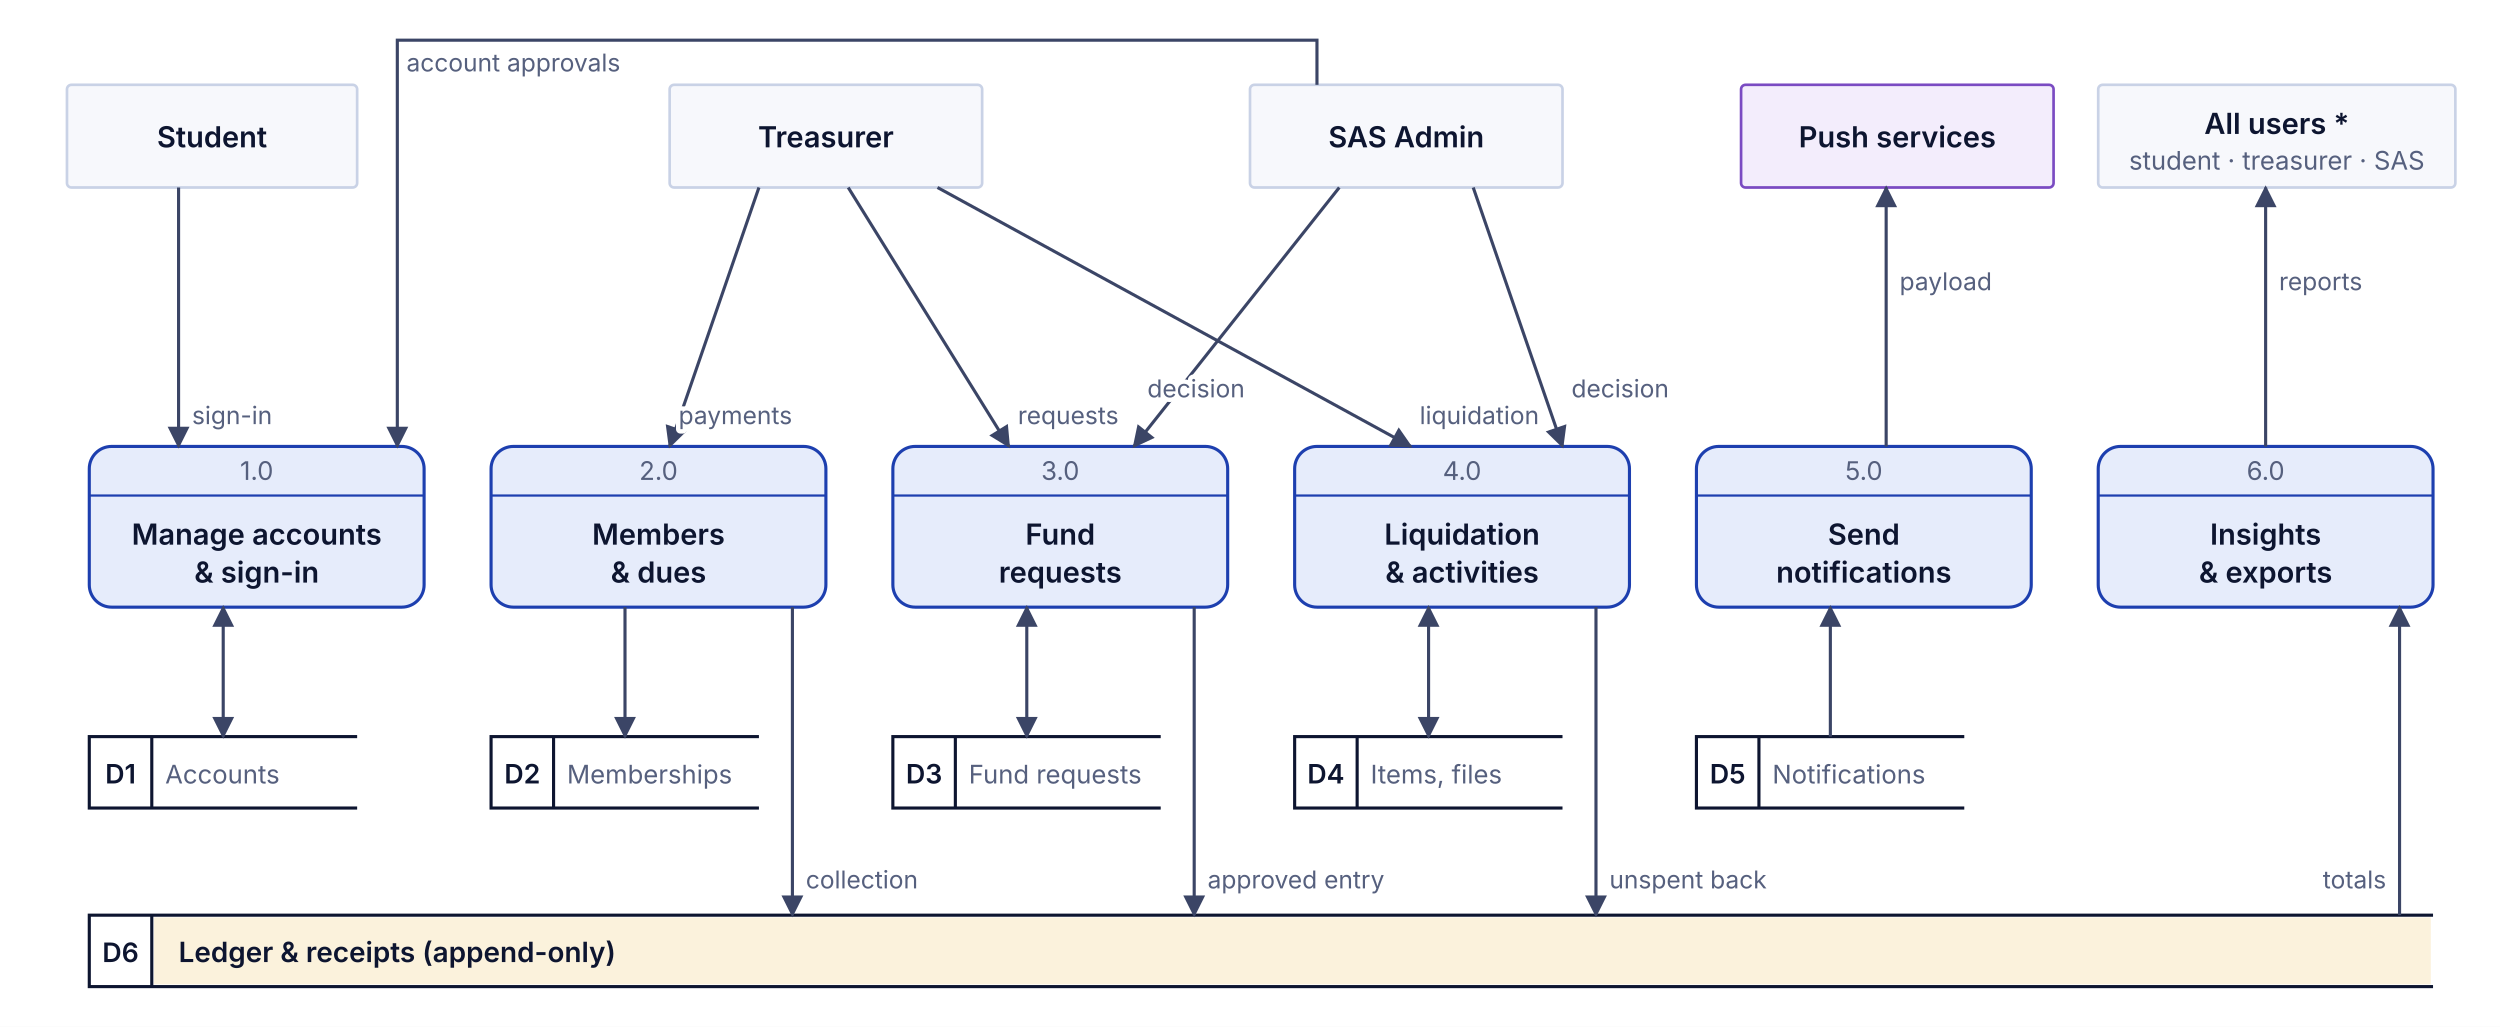
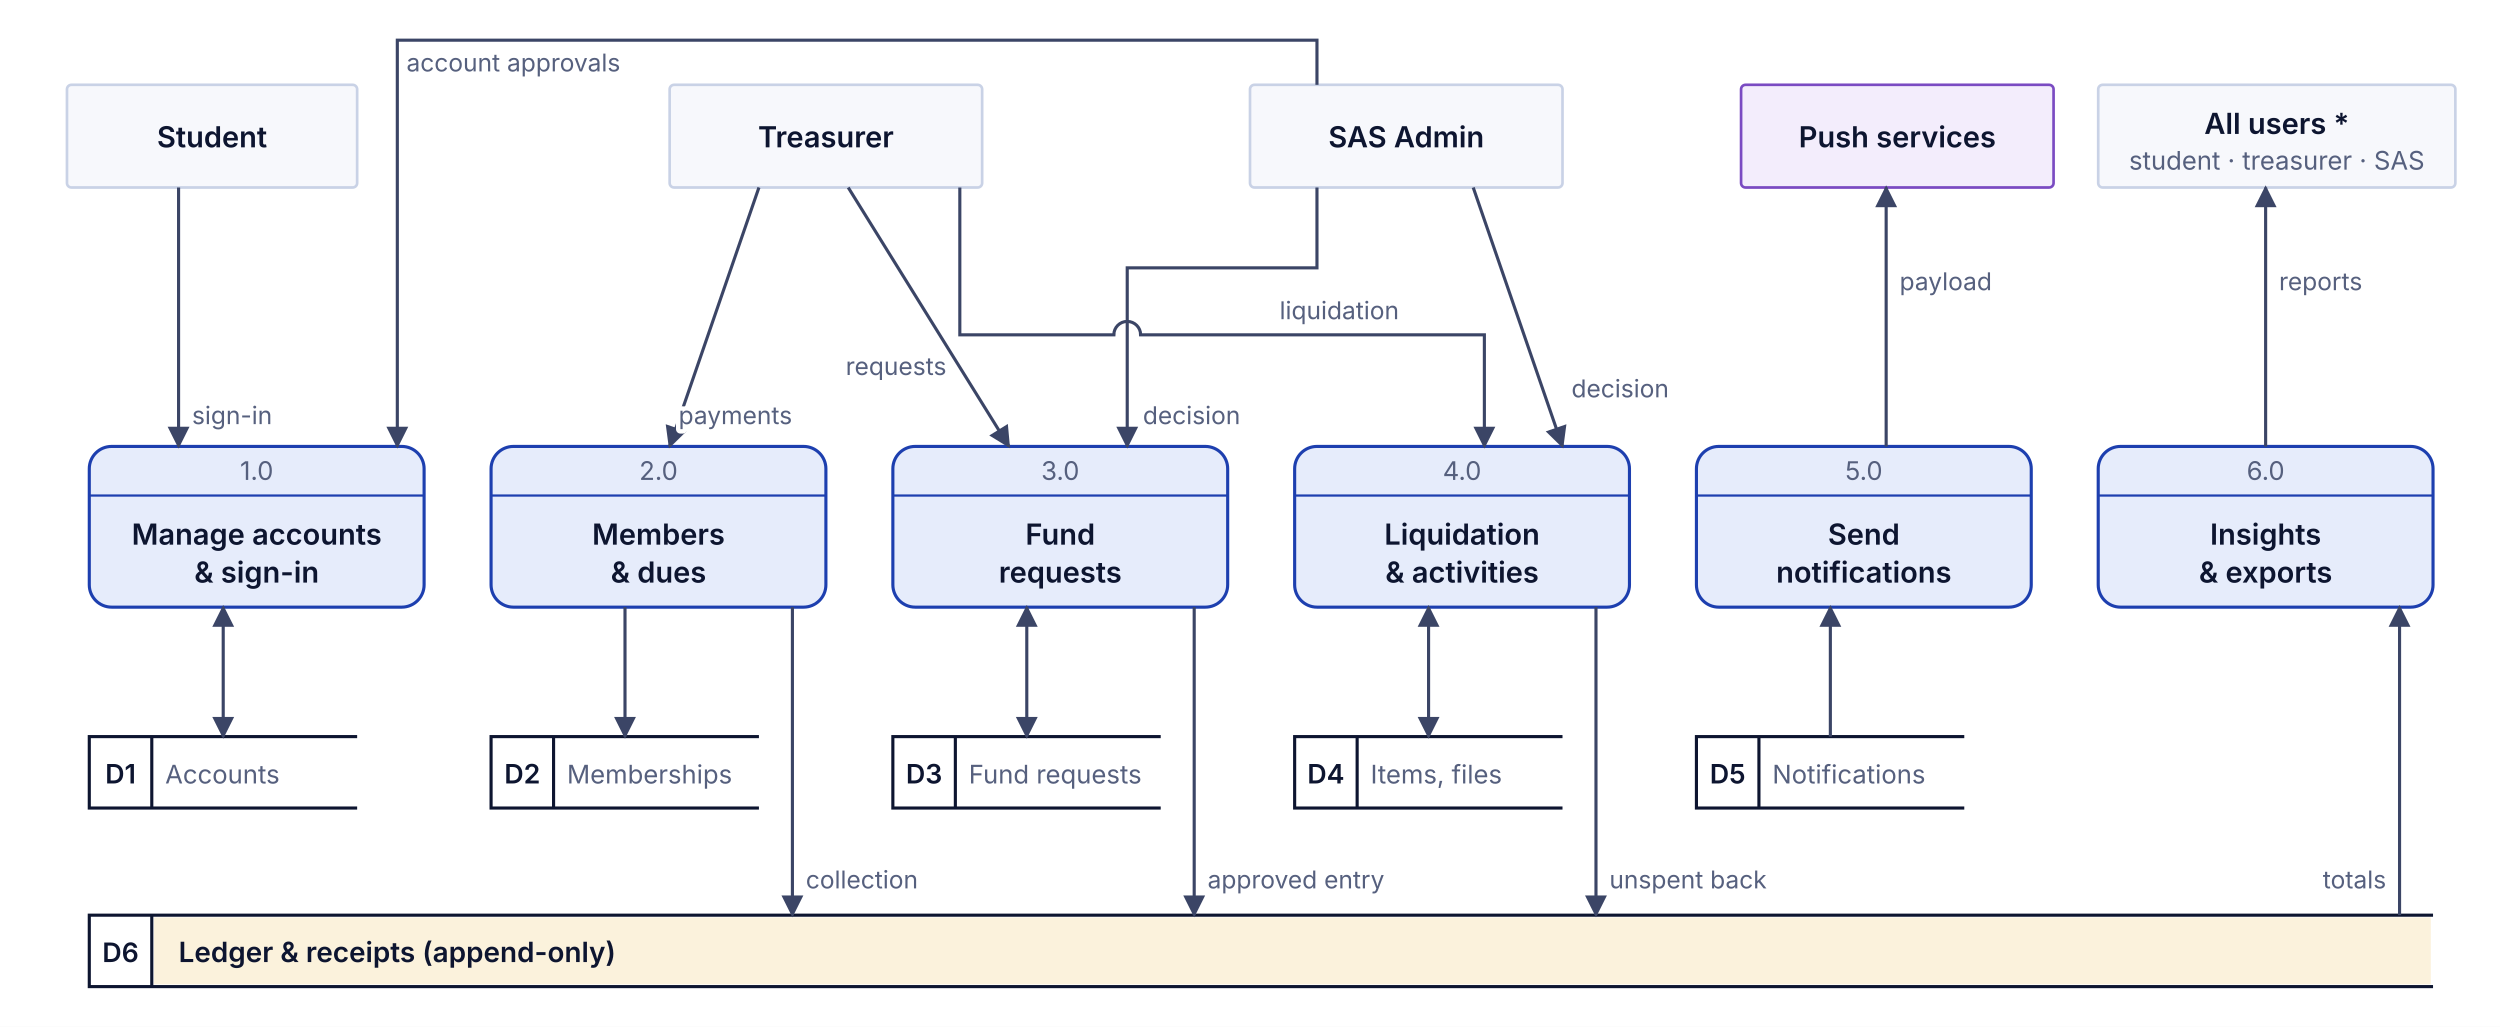
<svg xmlns="http://www.w3.org/2000/svg" viewBox="0 0 1120 460" role="img" aria-label="Level 1 data flow: six processes (accounts, members and dues, fund requests, liquidation, notifications, Insights and exports) between external entities on top and data stores below; the ledger store receives collections, approved entries and returned cash, and feeds reports." width="1120" height="460">
  <defs>
    <marker id="a5" viewBox="0 0 10 10" refX="9" refY="5" markerWidth="7" markerHeight="7" orient="auto-start-reverse">
      <path d="M0,0 L10,5 L0,10 z" fill="rgb(59, 69, 102)" fill-opacity="1" stroke="none" stroke-width="1px" stroke-dasharray="none" stroke-linejoin="miter" stroke-linecap="butt" stroke-opacity="1" opacity="1" font-size="15px" font-weight="400" />
    </marker>
  </defs>
  <rect x="0" y="0" width="1120" height="460" fill="#FFFFFF" />
  <rect x="30" y="38" width="130" height="46" rx="2" fill="rgb(247, 248, 252)" fill-opacity="1" stroke="rgb(201, 210, 230)" stroke-width="1.2px" stroke-dasharray="none" stroke-linejoin="miter" stroke-linecap="butt" stroke-opacity="1" opacity="1" font-size="15px" font-weight="400" />
  <text x="95" y="66" text-anchor="middle" fill="rgb(13, 21, 48)" fill-opacity="1" stroke="none" stroke-width="1px" stroke-dasharray="none" stroke-linejoin="miter" stroke-linecap="butt" stroke-opacity="1" opacity="1" font-size="13px" font-weight="600" font-family="Inter, Arial, Helvetica, sans-serif">Student</text>
  <rect x="300" y="38" width="140" height="46" rx="2" fill="rgb(247, 248, 252)" fill-opacity="1" stroke="rgb(201, 210, 230)" stroke-width="1.2px" stroke-dasharray="none" stroke-linejoin="miter" stroke-linecap="butt" stroke-opacity="1" opacity="1" font-size="15px" font-weight="400" />
  <text x="370" y="66" text-anchor="middle" fill="rgb(13, 21, 48)" fill-opacity="1" stroke="none" stroke-width="1px" stroke-dasharray="none" stroke-linejoin="miter" stroke-linecap="butt" stroke-opacity="1" opacity="1" font-size="13px" font-weight="600" font-family="Inter, Arial, Helvetica, sans-serif">Treasurer</text>
  <rect x="560" y="38" width="140" height="46" rx="2" fill="rgb(247, 248, 252)" fill-opacity="1" stroke="rgb(201, 210, 230)" stroke-width="1.2px" stroke-dasharray="none" stroke-linejoin="miter" stroke-linecap="butt" stroke-opacity="1" opacity="1" font-size="15px" font-weight="400" />
  <text x="630" y="66" text-anchor="middle" fill="rgb(13, 21, 48)" fill-opacity="1" stroke="none" stroke-width="1px" stroke-dasharray="none" stroke-linejoin="miter" stroke-linecap="butt" stroke-opacity="1" opacity="1" font-size="13px" font-weight="600" font-family="Inter, Arial, Helvetica, sans-serif">SAS Admin</text>
  <rect x="780" y="38" width="140" height="46" rx="2" fill="rgb(243, 237, 252)" fill-opacity="1" stroke="rgb(122, 75, 194)" stroke-width="1.2px" stroke-dasharray="none" stroke-linejoin="miter" stroke-linecap="butt" stroke-opacity="1" opacity="1" font-size="15px" font-weight="400" />
  <text x="850" y="66" text-anchor="middle" fill="rgb(13, 21, 48)" fill-opacity="1" stroke="none" stroke-width="1px" stroke-dasharray="none" stroke-linejoin="miter" stroke-linecap="butt" stroke-opacity="1" opacity="1" font-size="13px" font-weight="600" font-family="Inter, Arial, Helvetica, sans-serif">Push services</text>
  <rect x="940" y="38" width="160" height="46" rx="2" fill="rgb(247, 248, 252)" fill-opacity="1" stroke="rgb(201, 210, 230)" stroke-width="1.2px" stroke-dasharray="none" stroke-linejoin="miter" stroke-linecap="butt" stroke-opacity="1" opacity="1" font-size="15px" font-weight="400" />
  <text x="1020" y="60" text-anchor="middle" fill="rgb(13, 21, 48)" fill-opacity="1" stroke="none" stroke-width="1px" stroke-dasharray="none" stroke-linejoin="miter" stroke-linecap="butt" stroke-opacity="1" opacity="1" font-size="13px" font-weight="600" font-family="Inter, Arial, Helvetica, sans-serif">All users *</text>
  <text x="1020" y="76" text-anchor="middle" fill="rgb(86, 96, 126)" fill-opacity="1" stroke="none" stroke-width="1px" stroke-dasharray="none" stroke-linejoin="miter" stroke-linecap="butt" stroke-opacity="1" opacity="1" font-size="11.5px" font-weight="400" font-family="Inter, Arial, Helvetica, sans-serif">student · treasurer · SAS</text>
  <g>
    <rect x="40" y="200" width="150" height="72" rx="10" fill="rgb(230, 236, 251)" fill-opacity="1" stroke="rgb(29, 63, 175)" stroke-width="1.4px" stroke-dasharray="none" stroke-linejoin="miter" stroke-linecap="butt" stroke-opacity="1" opacity="1" font-size="15px" font-weight="400" />
    <line x1="40" y1="222" x2="190" y2="222" stroke="rgb(29, 63, 175)" fill="rgb(0, 0, 0)" fill-opacity="1" stroke-width="1px" stroke-dasharray="none" stroke-linejoin="miter" stroke-linecap="butt" stroke-opacity="1" opacity="1" font-size="15px" font-weight="400" />
    <text x="115" y="215" text-anchor="middle" fill="rgb(86, 96, 126)" fill-opacity="1" stroke="none" stroke-width="1px" stroke-dasharray="none" stroke-linejoin="miter" stroke-linecap="butt" stroke-opacity="1" opacity="1" font-size="11.5px" font-weight="400" font-family="Inter, Arial, Helvetica, sans-serif">1.0</text>
    <text x="115" y="244" text-anchor="middle" fill="rgb(13, 21, 48)" fill-opacity="1" stroke="none" stroke-width="1px" stroke-dasharray="none" stroke-linejoin="miter" stroke-linecap="butt" stroke-opacity="1" opacity="1" font-size="13px" font-weight="600" font-family="Inter, Arial, Helvetica, sans-serif">Manage accounts</text>
    <text x="115" y="261" text-anchor="middle" fill="rgb(13, 21, 48)" fill-opacity="1" stroke="none" stroke-width="1px" stroke-dasharray="none" stroke-linejoin="miter" stroke-linecap="butt" stroke-opacity="1" opacity="1" font-size="13px" font-weight="600" font-family="Inter, Arial, Helvetica, sans-serif">&amp; sign-in</text>
    <rect x="220" y="200" width="150" height="72" rx="10" fill="rgb(230, 236, 251)" fill-opacity="1" stroke="rgb(29, 63, 175)" stroke-width="1.4px" stroke-dasharray="none" stroke-linejoin="miter" stroke-linecap="butt" stroke-opacity="1" opacity="1" font-size="15px" font-weight="400" />
    <line x1="220" y1="222" x2="370" y2="222" stroke="rgb(29, 63, 175)" fill="rgb(0, 0, 0)" fill-opacity="1" stroke-width="1px" stroke-dasharray="none" stroke-linejoin="miter" stroke-linecap="butt" stroke-opacity="1" opacity="1" font-size="15px" font-weight="400" />
    <text x="295" y="215" text-anchor="middle" fill="rgb(86, 96, 126)" fill-opacity="1" stroke="none" stroke-width="1px" stroke-dasharray="none" stroke-linejoin="miter" stroke-linecap="butt" stroke-opacity="1" opacity="1" font-size="11.5px" font-weight="400" font-family="Inter, Arial, Helvetica, sans-serif">2.0</text>
    <text x="295" y="244" text-anchor="middle" fill="rgb(13, 21, 48)" fill-opacity="1" stroke="none" stroke-width="1px" stroke-dasharray="none" stroke-linejoin="miter" stroke-linecap="butt" stroke-opacity="1" opacity="1" font-size="13px" font-weight="600" font-family="Inter, Arial, Helvetica, sans-serif">Members</text>
    <text x="295" y="261" text-anchor="middle" fill="rgb(13, 21, 48)" fill-opacity="1" stroke="none" stroke-width="1px" stroke-dasharray="none" stroke-linejoin="miter" stroke-linecap="butt" stroke-opacity="1" opacity="1" font-size="13px" font-weight="600" font-family="Inter, Arial, Helvetica, sans-serif">&amp; dues</text>
    <rect x="400" y="200" width="150" height="72" rx="10" fill="rgb(230, 236, 251)" fill-opacity="1" stroke="rgb(29, 63, 175)" stroke-width="1.4px" stroke-dasharray="none" stroke-linejoin="miter" stroke-linecap="butt" stroke-opacity="1" opacity="1" font-size="15px" font-weight="400" />
    <line x1="400" y1="222" x2="550" y2="222" stroke="rgb(29, 63, 175)" fill="rgb(0, 0, 0)" fill-opacity="1" stroke-width="1px" stroke-dasharray="none" stroke-linejoin="miter" stroke-linecap="butt" stroke-opacity="1" opacity="1" font-size="15px" font-weight="400" />
    <text x="475" y="215" text-anchor="middle" fill="rgb(86, 96, 126)" fill-opacity="1" stroke="none" stroke-width="1px" stroke-dasharray="none" stroke-linejoin="miter" stroke-linecap="butt" stroke-opacity="1" opacity="1" font-size="11.5px" font-weight="400" font-family="Inter, Arial, Helvetica, sans-serif">3.0</text>
    <text x="475" y="244" text-anchor="middle" fill="rgb(13, 21, 48)" fill-opacity="1" stroke="none" stroke-width="1px" stroke-dasharray="none" stroke-linejoin="miter" stroke-linecap="butt" stroke-opacity="1" opacity="1" font-size="13px" font-weight="600" font-family="Inter, Arial, Helvetica, sans-serif">Fund</text>
    <text x="475" y="261" text-anchor="middle" fill="rgb(13, 21, 48)" fill-opacity="1" stroke="none" stroke-width="1px" stroke-dasharray="none" stroke-linejoin="miter" stroke-linecap="butt" stroke-opacity="1" opacity="1" font-size="13px" font-weight="600" font-family="Inter, Arial, Helvetica, sans-serif">requests</text>
    <rect x="580" y="200" width="150" height="72" rx="10" fill="rgb(230, 236, 251)" fill-opacity="1" stroke="rgb(29, 63, 175)" stroke-width="1.4px" stroke-dasharray="none" stroke-linejoin="miter" stroke-linecap="butt" stroke-opacity="1" opacity="1" font-size="15px" font-weight="400" />
    <line x1="580" y1="222" x2="730" y2="222" stroke="rgb(29, 63, 175)" fill="rgb(0, 0, 0)" fill-opacity="1" stroke-width="1px" stroke-dasharray="none" stroke-linejoin="miter" stroke-linecap="butt" stroke-opacity="1" opacity="1" font-size="15px" font-weight="400" />
    <text x="655" y="215" text-anchor="middle" fill="rgb(86, 96, 126)" fill-opacity="1" stroke="none" stroke-width="1px" stroke-dasharray="none" stroke-linejoin="miter" stroke-linecap="butt" stroke-opacity="1" opacity="1" font-size="11.5px" font-weight="400" font-family="Inter, Arial, Helvetica, sans-serif">4.0</text>
    <text x="655" y="244" text-anchor="middle" fill="rgb(13, 21, 48)" fill-opacity="1" stroke="none" stroke-width="1px" stroke-dasharray="none" stroke-linejoin="miter" stroke-linecap="butt" stroke-opacity="1" opacity="1" font-size="13px" font-weight="600" font-family="Inter, Arial, Helvetica, sans-serif">Liquidation</text>
    <text x="655" y="261" text-anchor="middle" fill="rgb(13, 21, 48)" fill-opacity="1" stroke="none" stroke-width="1px" stroke-dasharray="none" stroke-linejoin="miter" stroke-linecap="butt" stroke-opacity="1" opacity="1" font-size="13px" font-weight="600" font-family="Inter, Arial, Helvetica, sans-serif">&amp; activities</text>
    <rect x="760" y="200" width="150" height="72" rx="10" fill="rgb(230, 236, 251)" fill-opacity="1" stroke="rgb(29, 63, 175)" stroke-width="1.4px" stroke-dasharray="none" stroke-linejoin="miter" stroke-linecap="butt" stroke-opacity="1" opacity="1" font-size="15px" font-weight="400" />
    <line x1="760" y1="222" x2="910" y2="222" stroke="rgb(29, 63, 175)" fill="rgb(0, 0, 0)" fill-opacity="1" stroke-width="1px" stroke-dasharray="none" stroke-linejoin="miter" stroke-linecap="butt" stroke-opacity="1" opacity="1" font-size="15px" font-weight="400" />
    <text x="835" y="215" text-anchor="middle" fill="rgb(86, 96, 126)" fill-opacity="1" stroke="none" stroke-width="1px" stroke-dasharray="none" stroke-linejoin="miter" stroke-linecap="butt" stroke-opacity="1" opacity="1" font-size="11.5px" font-weight="400" font-family="Inter, Arial, Helvetica, sans-serif">5.0</text>
    <text x="835" y="244" text-anchor="middle" fill="rgb(13, 21, 48)" fill-opacity="1" stroke="none" stroke-width="1px" stroke-dasharray="none" stroke-linejoin="miter" stroke-linecap="butt" stroke-opacity="1" opacity="1" font-size="13px" font-weight="600" font-family="Inter, Arial, Helvetica, sans-serif">Send</text>
    <text x="835" y="261" text-anchor="middle" fill="rgb(13, 21, 48)" fill-opacity="1" stroke="none" stroke-width="1px" stroke-dasharray="none" stroke-linejoin="miter" stroke-linecap="butt" stroke-opacity="1" opacity="1" font-size="13px" font-weight="600" font-family="Inter, Arial, Helvetica, sans-serif">notifications</text>
    <rect x="940" y="200" width="150" height="72" rx="10" fill="rgb(230, 236, 251)" fill-opacity="1" stroke="rgb(29, 63, 175)" stroke-width="1.4px" stroke-dasharray="none" stroke-linejoin="miter" stroke-linecap="butt" stroke-opacity="1" opacity="1" font-size="15px" font-weight="400" />
    <line x1="940" y1="222" x2="1090" y2="222" stroke="rgb(29, 63, 175)" fill="rgb(0, 0, 0)" fill-opacity="1" stroke-width="1px" stroke-dasharray="none" stroke-linejoin="miter" stroke-linecap="butt" stroke-opacity="1" opacity="1" font-size="15px" font-weight="400" />
    <text x="1015" y="215" text-anchor="middle" fill="rgb(86, 96, 126)" fill-opacity="1" stroke="none" stroke-width="1px" stroke-dasharray="none" stroke-linejoin="miter" stroke-linecap="butt" stroke-opacity="1" opacity="1" font-size="11.5px" font-weight="400" font-family="Inter, Arial, Helvetica, sans-serif">6.0</text>
    <text x="1015" y="244" text-anchor="middle" fill="rgb(13, 21, 48)" fill-opacity="1" stroke="none" stroke-width="1px" stroke-dasharray="none" stroke-linejoin="miter" stroke-linecap="butt" stroke-opacity="1" opacity="1" font-size="13px" font-weight="600" font-family="Inter, Arial, Helvetica, sans-serif">Insights</text>
    <text x="1015" y="261" text-anchor="middle" fill="rgb(13, 21, 48)" fill-opacity="1" stroke="none" stroke-width="1px" stroke-dasharray="none" stroke-linejoin="miter" stroke-linecap="butt" stroke-opacity="1" opacity="1" font-size="13px" font-weight="600" font-family="Inter, Arial, Helvetica, sans-serif">&amp; exports</text>
  </g>
  <line x1="80" y1="84" x2="80" y2="200" marker-end="url(#a5)" fill="none" fill-opacity="1" stroke="rgb(59, 69, 102)" stroke-width="1.4px" stroke-dasharray="none" stroke-linejoin="miter" stroke-linecap="butt" stroke-opacity="1" opacity="1" font-size="15px" font-weight="400" />
  <text x="86" y="190" fill="rgb(86, 96, 126)" fill-opacity="1" stroke="rgb(255, 255, 255)" stroke-width="4px" stroke-dasharray="none" stroke-linejoin="round" stroke-linecap="butt" stroke-opacity="1" opacity="1" font-size="11px" font-weight="400" paint-order="stroke" font-family="Inter, Arial, Helvetica, sans-serif">sign-in</text>
  <path d="M590,38 V18 H178 V200" marker-end="url(#a5)" fill="none" fill-opacity="1" stroke="rgb(59, 69, 102)" stroke-width="1.4px" stroke-dasharray="none" stroke-linejoin="miter" stroke-linecap="butt" stroke-opacity="1" opacity="1" font-size="15px" font-weight="400" />
  <text x="230" y="32" text-anchor="middle" fill="rgb(86, 96, 126)" fill-opacity="1" stroke="rgb(255, 255, 255)" stroke-width="4px" stroke-dasharray="none" stroke-linejoin="round" stroke-linecap="butt" stroke-opacity="1" opacity="1" font-size="11px" font-weight="400" paint-order="stroke" font-family="Inter, Arial, Helvetica, sans-serif">account approvals</text>
  <line x1="340" y1="84" x2="300" y2="200" marker-end="url(#a5)" fill="none" fill-opacity="1" stroke="rgb(59, 69, 102)" stroke-width="1.4px" stroke-dasharray="none" stroke-linejoin="miter" stroke-linecap="butt" stroke-opacity="1" opacity="1" font-size="15px" font-weight="400" />
  <text x="304" y="190" fill="rgb(86, 96, 126)" fill-opacity="1" stroke="rgb(255, 255, 255)" stroke-width="4px" stroke-dasharray="none" stroke-linejoin="round" stroke-linecap="butt" stroke-opacity="1" opacity="1" font-size="11px" font-weight="400" paint-order="stroke" font-family="Inter, Arial, Helvetica, sans-serif">payments</text>
  <line x1="380" y1="84" x2="452" y2="200" marker-end="url(#a5)" fill="none" fill-opacity="1" stroke="rgb(59, 69, 102)" stroke-width="1.4px" stroke-dasharray="none" stroke-linejoin="miter" stroke-linecap="butt" stroke-opacity="1" opacity="1" font-size="15px" font-weight="400" />
-   <text x="456" y="190" fill="rgb(86, 96, 126)" fill-opacity="1" stroke="rgb(255, 255, 255)" stroke-width="4px" stroke-dasharray="none" stroke-linejoin="round" stroke-linecap="butt" stroke-opacity="1" opacity="1" font-size="11px" font-weight="400" paint-order="stroke" font-family="Inter, Arial, Helvetica, sans-serif">requests</text>
-   <line x1="420" y1="84" x2="632" y2="200" marker-end="url(#a5)" fill="none" fill-opacity="1" stroke="rgb(59, 69, 102)" stroke-width="1.4px" stroke-dasharray="none" stroke-linejoin="miter" stroke-linecap="butt" stroke-opacity="1" opacity="1" font-size="15px" font-weight="400" />
-   <text x="636" y="190" fill="rgb(86, 96, 126)" fill-opacity="1" stroke="rgb(255, 255, 255)" stroke-width="4px" stroke-dasharray="none" stroke-linejoin="round" stroke-linecap="butt" stroke-opacity="1" opacity="1" font-size="11px" font-weight="400" paint-order="stroke" font-family="Inter, Arial, Helvetica, sans-serif">liquidation</text>
-   <line x1="600" y1="84" x2="508" y2="200" marker-end="url(#a5)" fill="none" fill-opacity="1" stroke="rgb(59, 69, 102)" stroke-width="1.4px" stroke-dasharray="none" stroke-linejoin="miter" stroke-linecap="butt" stroke-opacity="1" opacity="1" font-size="15px" font-weight="400" />
-   <text x="514" y="178" fill="rgb(86, 96, 126)" fill-opacity="1" stroke="rgb(255, 255, 255)" stroke-width="4px" stroke-dasharray="none" stroke-linejoin="round" stroke-linecap="butt" stroke-opacity="1" opacity="1" font-size="11px" font-weight="400" paint-order="stroke" font-family="Inter, Arial, Helvetica, sans-serif">decision</text>
+   <text x="424" y="168" text-anchor="end" fill="rgb(86, 96, 126)" fill-opacity="1" stroke="rgb(255, 255, 255)" stroke-width="4px" stroke-dasharray="none" stroke-linejoin="round" stroke-linecap="butt" stroke-opacity="1" opacity="1" font-size="11px" font-weight="400" paint-order="stroke" font-family="Inter, Arial, Helvetica, sans-serif">requests</text>
+   <path d="M430,84 V150 H499 A6,6 0 0 1 511,150 H665 V200" marker-end="url(#a5)" fill="none" fill-opacity="1" stroke="rgb(59, 69, 102)" stroke-width="1.4px" stroke-dasharray="none" stroke-linejoin="miter" stroke-linecap="butt" stroke-opacity="1" opacity="1" font-size="15px" font-weight="400" />
+   <text x="600" y="143" text-anchor="middle" fill="rgb(86, 96, 126)" fill-opacity="1" stroke="rgb(255, 255, 255)" stroke-width="4px" stroke-dasharray="none" stroke-linejoin="round" stroke-linecap="butt" stroke-opacity="1" opacity="1" font-size="11px" font-weight="400" paint-order="stroke" font-family="Inter, Arial, Helvetica, sans-serif">liquidation</text>
+   <path d="M590,84 V120 H505 V200" marker-end="url(#a5)" fill="none" fill-opacity="1" stroke="rgb(59, 69, 102)" stroke-width="1.4px" stroke-dasharray="none" stroke-linejoin="miter" stroke-linecap="butt" stroke-opacity="1" opacity="1" font-size="15px" font-weight="400" />
+   <text x="512" y="190" fill="rgb(86, 96, 126)" fill-opacity="1" stroke="rgb(255, 255, 255)" stroke-width="4px" stroke-dasharray="none" stroke-linejoin="round" stroke-linecap="butt" stroke-opacity="1" opacity="1" font-size="11px" font-weight="400" paint-order="stroke" font-family="Inter, Arial, Helvetica, sans-serif">decision</text>
  <line x1="660" y1="84" x2="700" y2="200" marker-end="url(#a5)" fill="none" fill-opacity="1" stroke="rgb(59, 69, 102)" stroke-width="1.4px" stroke-dasharray="none" stroke-linejoin="miter" stroke-linecap="butt" stroke-opacity="1" opacity="1" font-size="15px" font-weight="400" />
  <text x="704" y="178" fill="rgb(86, 96, 126)" fill-opacity="1" stroke="rgb(255, 255, 255)" stroke-width="4px" stroke-dasharray="none" stroke-linejoin="round" stroke-linecap="butt" stroke-opacity="1" opacity="1" font-size="11px" font-weight="400" paint-order="stroke" font-family="Inter, Arial, Helvetica, sans-serif">decision</text>
  <line x1="845" y1="200" x2="845" y2="84" marker-end="url(#a5)" fill="none" fill-opacity="1" stroke="rgb(59, 69, 102)" stroke-width="1.4px" stroke-dasharray="none" stroke-linejoin="miter" stroke-linecap="butt" stroke-opacity="1" opacity="1" font-size="15px" font-weight="400" />
  <text x="851" y="130" fill="rgb(86, 96, 126)" fill-opacity="1" stroke="rgb(255, 255, 255)" stroke-width="4px" stroke-dasharray="none" stroke-linejoin="round" stroke-linecap="butt" stroke-opacity="1" opacity="1" font-size="11px" font-weight="400" paint-order="stroke" font-family="Inter, Arial, Helvetica, sans-serif">payload</text>
  <line x1="1015" y1="200" x2="1015" y2="84" marker-end="url(#a5)" fill="none" fill-opacity="1" stroke="rgb(59, 69, 102)" stroke-width="1.4px" stroke-dasharray="none" stroke-linejoin="miter" stroke-linecap="butt" stroke-opacity="1" opacity="1" font-size="15px" font-weight="400" />
  <text x="1021" y="130" fill="rgb(86, 96, 126)" fill-opacity="1" stroke="rgb(255, 255, 255)" stroke-width="4px" stroke-dasharray="none" stroke-linejoin="round" stroke-linecap="butt" stroke-opacity="1" opacity="1" font-size="11px" font-weight="400" paint-order="stroke" font-family="Inter, Arial, Helvetica, sans-serif">reports</text>
  <g>
    <path d="M160,330 H40 V362 H160 M68,330 V362" fill="none" fill-opacity="1" stroke="rgb(13, 21, 48)" stroke-width="1.4px" stroke-dasharray="none" stroke-linejoin="miter" stroke-linecap="butt" stroke-opacity="1" opacity="1" font-size="15px" font-weight="400" />
    <text x="54" y="351" text-anchor="middle" fill="rgb(13, 21, 48)" fill-opacity="1" stroke="none" stroke-width="1px" stroke-dasharray="none" stroke-linejoin="miter" stroke-linecap="butt" stroke-opacity="1" opacity="1" font-size="12px" font-weight="600" font-family="Inter, Arial, Helvetica, sans-serif">D1</text>
    <text x="74" y="351" fill="rgb(86, 96, 126)" fill-opacity="1" stroke="none" stroke-width="1px" stroke-dasharray="none" stroke-linejoin="miter" stroke-linecap="butt" stroke-opacity="1" opacity="1" font-size="11.5px" font-weight="400" font-family="Inter, Arial, Helvetica, sans-serif">Accounts</text>
    <path d="M340,330 H220 V362 H340 M248,330 V362" fill="none" fill-opacity="1" stroke="rgb(13, 21, 48)" stroke-width="1.4px" stroke-dasharray="none" stroke-linejoin="miter" stroke-linecap="butt" stroke-opacity="1" opacity="1" font-size="15px" font-weight="400" />
    <text x="234" y="351" text-anchor="middle" fill="rgb(13, 21, 48)" fill-opacity="1" stroke="none" stroke-width="1px" stroke-dasharray="none" stroke-linejoin="miter" stroke-linecap="butt" stroke-opacity="1" opacity="1" font-size="12px" font-weight="600" font-family="Inter, Arial, Helvetica, sans-serif">D2</text>
    <text x="254" y="351" fill="rgb(86, 96, 126)" fill-opacity="1" stroke="none" stroke-width="1px" stroke-dasharray="none" stroke-linejoin="miter" stroke-linecap="butt" stroke-opacity="1" opacity="1" font-size="11.5px" font-weight="400" font-family="Inter, Arial, Helvetica, sans-serif">Memberships</text>
    <path d="M520,330 H400 V362 H520 M428,330 V362" fill="none" fill-opacity="1" stroke="rgb(13, 21, 48)" stroke-width="1.4px" stroke-dasharray="none" stroke-linejoin="miter" stroke-linecap="butt" stroke-opacity="1" opacity="1" font-size="15px" font-weight="400" />
    <text x="414" y="351" text-anchor="middle" fill="rgb(13, 21, 48)" fill-opacity="1" stroke="none" stroke-width="1px" stroke-dasharray="none" stroke-linejoin="miter" stroke-linecap="butt" stroke-opacity="1" opacity="1" font-size="12px" font-weight="600" font-family="Inter, Arial, Helvetica, sans-serif">D3</text>
    <text x="434" y="351" fill="rgb(86, 96, 126)" fill-opacity="1" stroke="none" stroke-width="1px" stroke-dasharray="none" stroke-linejoin="miter" stroke-linecap="butt" stroke-opacity="1" opacity="1" font-size="11.5px" font-weight="400" font-family="Inter, Arial, Helvetica, sans-serif">Fund requests</text>
    <path d="M700,330 H580 V362 H700 M608,330 V362" fill="none" fill-opacity="1" stroke="rgb(13, 21, 48)" stroke-width="1.4px" stroke-dasharray="none" stroke-linejoin="miter" stroke-linecap="butt" stroke-opacity="1" opacity="1" font-size="15px" font-weight="400" />
    <text x="594" y="351" text-anchor="middle" fill="rgb(13, 21, 48)" fill-opacity="1" stroke="none" stroke-width="1px" stroke-dasharray="none" stroke-linejoin="miter" stroke-linecap="butt" stroke-opacity="1" opacity="1" font-size="12px" font-weight="600" font-family="Inter, Arial, Helvetica, sans-serif">D4</text>
    <text x="614" y="351" fill="rgb(86, 96, 126)" fill-opacity="1" stroke="none" stroke-width="1px" stroke-dasharray="none" stroke-linejoin="miter" stroke-linecap="butt" stroke-opacity="1" opacity="1" font-size="11.5px" font-weight="400" font-family="Inter, Arial, Helvetica, sans-serif">Items, files</text>
    <path d="M880,330 H760 V362 H880 M788,330 V362" fill="none" fill-opacity="1" stroke="rgb(13, 21, 48)" stroke-width="1.4px" stroke-dasharray="none" stroke-linejoin="miter" stroke-linecap="butt" stroke-opacity="1" opacity="1" font-size="15px" font-weight="400" />
    <text x="774" y="351" text-anchor="middle" fill="rgb(13, 21, 48)" fill-opacity="1" stroke="none" stroke-width="1px" stroke-dasharray="none" stroke-linejoin="miter" stroke-linecap="butt" stroke-opacity="1" opacity="1" font-size="12px" font-weight="600" font-family="Inter, Arial, Helvetica, sans-serif">D5</text>
    <text x="794" y="351" fill="rgb(86, 96, 126)" fill-opacity="1" stroke="none" stroke-width="1px" stroke-dasharray="none" stroke-linejoin="miter" stroke-linecap="butt" stroke-opacity="1" opacity="1" font-size="11.5px" font-weight="400" font-family="Inter, Arial, Helvetica, sans-serif">Notifications</text>
  </g>
  <line x1="100" y1="272" x2="100" y2="330" marker-start="url(#a5)" marker-end="url(#a5)" fill="none" fill-opacity="1" stroke="rgb(59, 69, 102)" stroke-width="1.4px" stroke-dasharray="none" stroke-linejoin="miter" stroke-linecap="butt" stroke-opacity="1" opacity="1" font-size="15px" font-weight="400" />
  <line x1="280" y1="272" x2="280" y2="330" marker-end="url(#a5)" fill="none" fill-opacity="1" stroke="rgb(59, 69, 102)" stroke-width="1.4px" stroke-dasharray="none" stroke-linejoin="miter" stroke-linecap="butt" stroke-opacity="1" opacity="1" font-size="15px" font-weight="400" />
  <line x1="460" y1="272" x2="460" y2="330" marker-start="url(#a5)" marker-end="url(#a5)" fill="none" fill-opacity="1" stroke="rgb(59, 69, 102)" stroke-width="1.4px" stroke-dasharray="none" stroke-linejoin="miter" stroke-linecap="butt" stroke-opacity="1" opacity="1" font-size="15px" font-weight="400" />
  <line x1="640" y1="272" x2="640" y2="330" marker-start="url(#a5)" marker-end="url(#a5)" fill="none" fill-opacity="1" stroke="rgb(59, 69, 102)" stroke-width="1.4px" stroke-dasharray="none" stroke-linejoin="miter" stroke-linecap="butt" stroke-opacity="1" opacity="1" font-size="15px" font-weight="400" />
  <line x1="820" y1="330" x2="820" y2="272" marker-end="url(#a5)" fill="none" fill-opacity="1" stroke="rgb(59, 69, 102)" stroke-width="1.4px" stroke-dasharray="none" stroke-linejoin="miter" stroke-linecap="butt" stroke-opacity="1" opacity="1" font-size="15px" font-weight="400" />
  <path d="M1090,410 H40 V442 H1090 M68,410 V442" fill="none" fill-opacity="1" stroke="rgb(13, 21, 48)" stroke-width="1.4px" stroke-dasharray="none" stroke-linejoin="miter" stroke-linecap="butt" stroke-opacity="1" opacity="1" font-size="15px" font-weight="400" />
  <rect x="69" y="411" width="1020" height="30" fill="rgb(251, 242, 220)" fill-opacity="1" stroke="none" stroke-width="1px" stroke-dasharray="none" stroke-linejoin="miter" stroke-linecap="butt" stroke-opacity="1" opacity="1" font-size="15px" font-weight="400" />
  <text x="54" y="431" text-anchor="middle" fill="rgb(13, 21, 48)" fill-opacity="1" stroke="none" stroke-width="1px" stroke-dasharray="none" stroke-linejoin="miter" stroke-linecap="butt" stroke-opacity="1" opacity="1" font-size="12px" font-weight="600" font-family="Inter, Arial, Helvetica, sans-serif">D6</text>
  <text x="80" y="431" fill="rgb(13, 21, 48)" fill-opacity="1" stroke="none" stroke-width="1px" stroke-dasharray="none" stroke-linejoin="miter" stroke-linecap="butt" stroke-opacity="1" opacity="1" font-size="12.5px" font-weight="600" font-family="Inter, Arial, Helvetica, sans-serif">Ledger &amp; receipts (append-only)</text>
  <line x1="355" y1="272" x2="355" y2="410" marker-end="url(#a5)" fill="none" fill-opacity="1" stroke="rgb(59, 69, 102)" stroke-width="1.4px" stroke-dasharray="none" stroke-linejoin="miter" stroke-linecap="butt" stroke-opacity="1" opacity="1" font-size="15px" font-weight="400" />
  <text x="361" y="398" fill="rgb(86, 96, 126)" fill-opacity="1" stroke="rgb(255, 255, 255)" stroke-width="4px" stroke-dasharray="none" stroke-linejoin="round" stroke-linecap="butt" stroke-opacity="1" opacity="1" font-size="11px" font-weight="400" paint-order="stroke" font-family="Inter, Arial, Helvetica, sans-serif">collection</text>
  <line x1="535" y1="272" x2="535" y2="410" marker-end="url(#a5)" fill="none" fill-opacity="1" stroke="rgb(59, 69, 102)" stroke-width="1.4px" stroke-dasharray="none" stroke-linejoin="miter" stroke-linecap="butt" stroke-opacity="1" opacity="1" font-size="15px" font-weight="400" />
  <text x="541" y="398" fill="rgb(86, 96, 126)" fill-opacity="1" stroke="rgb(255, 255, 255)" stroke-width="4px" stroke-dasharray="none" stroke-linejoin="round" stroke-linecap="butt" stroke-opacity="1" opacity="1" font-size="11px" font-weight="400" paint-order="stroke" font-family="Inter, Arial, Helvetica, sans-serif">approved entry</text>
  <line x1="715" y1="272" x2="715" y2="410" marker-end="url(#a5)" fill="none" fill-opacity="1" stroke="rgb(59, 69, 102)" stroke-width="1.4px" stroke-dasharray="none" stroke-linejoin="miter" stroke-linecap="butt" stroke-opacity="1" opacity="1" font-size="15px" font-weight="400" />
  <text x="721" y="398" fill="rgb(86, 96, 126)" fill-opacity="1" stroke="rgb(255, 255, 255)" stroke-width="4px" stroke-dasharray="none" stroke-linejoin="round" stroke-linecap="butt" stroke-opacity="1" opacity="1" font-size="11px" font-weight="400" paint-order="stroke" font-family="Inter, Arial, Helvetica, sans-serif">unspent back</text>
  <line x1="1075" y1="410" x2="1075" y2="272" marker-end="url(#a5)" fill="none" fill-opacity="1" stroke="rgb(59, 69, 102)" stroke-width="1.4px" stroke-dasharray="none" stroke-linejoin="miter" stroke-linecap="butt" stroke-opacity="1" opacity="1" font-size="15px" font-weight="400" />
  <text x="1069" y="398" text-anchor="end" fill="rgb(86, 96, 126)" fill-opacity="1" stroke="rgb(255, 255, 255)" stroke-width="4px" stroke-dasharray="none" stroke-linejoin="round" stroke-linecap="butt" stroke-opacity="1" opacity="1" font-size="11px" font-weight="400" paint-order="stroke" font-family="Inter, Arial, Helvetica, sans-serif">totals</text>
</svg>
